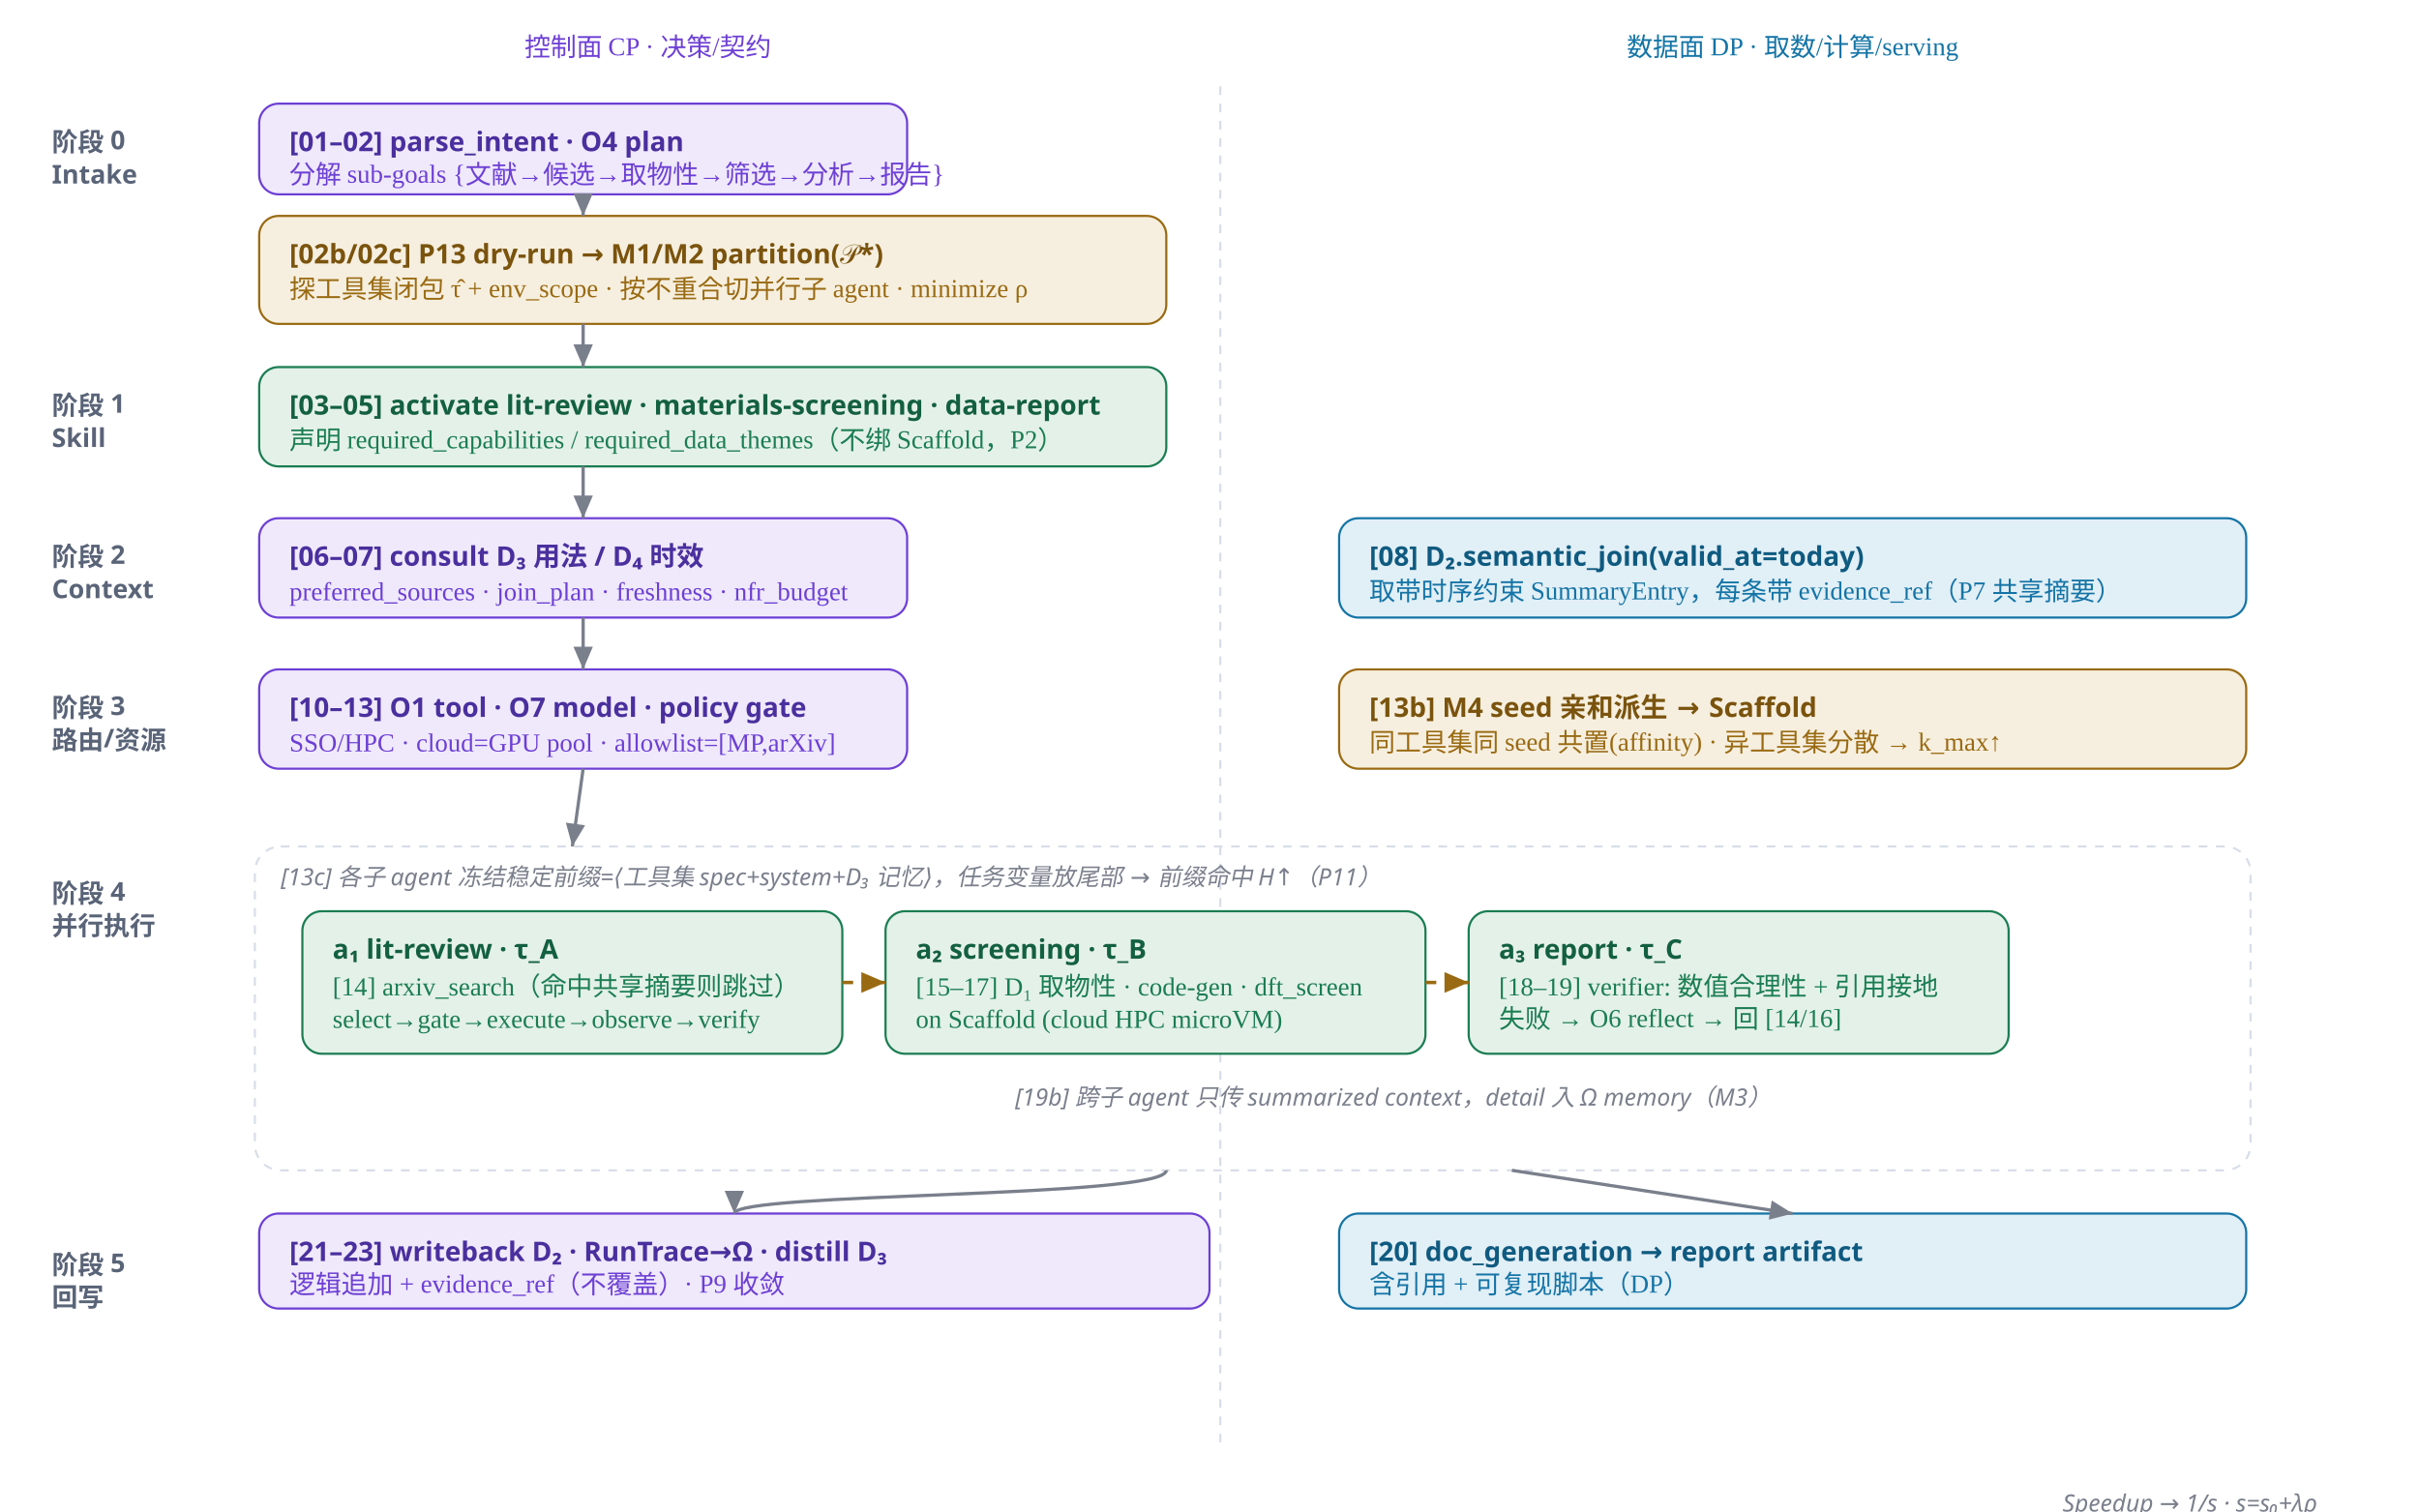
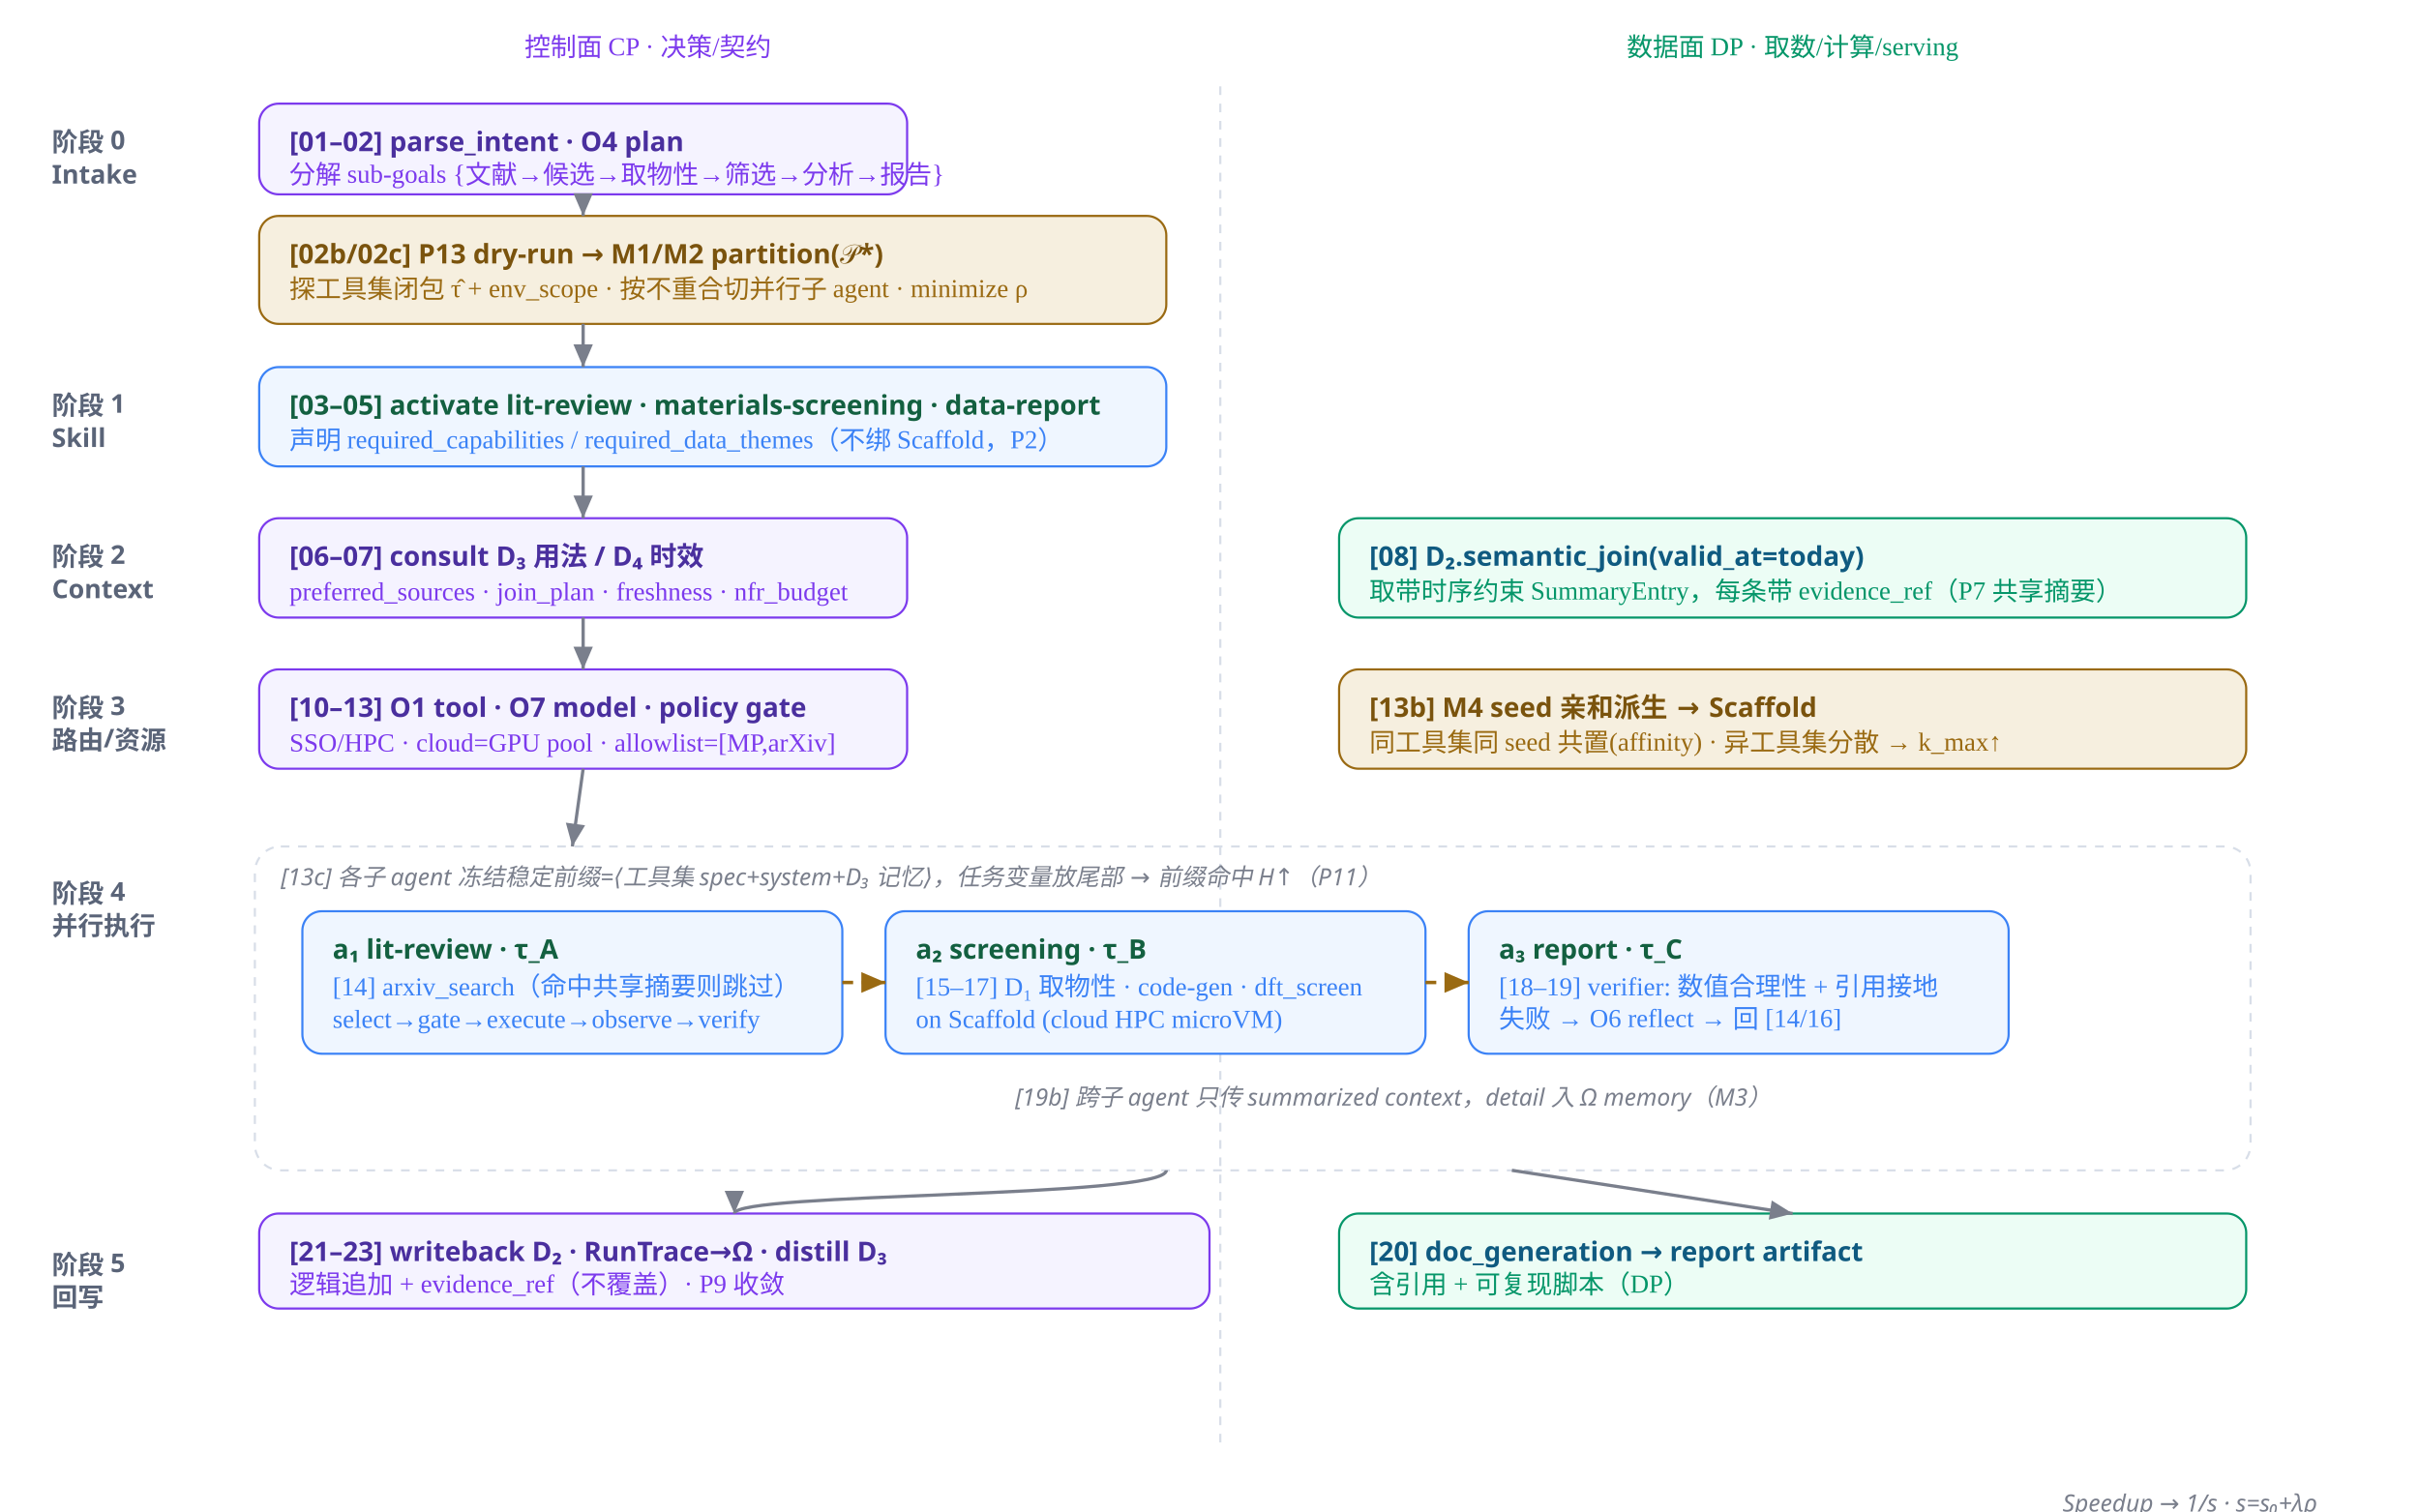
<svg xmlns="http://www.w3.org/2000/svg" viewBox="0 0 1120 700" width="100%" role="img" aria-label="用例 U spec 调用顺序：Intake→Skill激活→Context组装→路由/资源→并行执行→回写，标注 CP/DP 与 P13/M1-M4/P11/M3">
  <defs>
    <marker id="uah" markerWidth="9" markerHeight="9" refX="7" refY="3" orient="auto">
      <path d="M0,0 L7,3 L0,6 Z" fill="#7a7f8c" />
    </marker>
    <marker id="uap" markerWidth="9" markerHeight="9" refX="7" refY="3" orient="auto">
      <path d="M0,0 L7,3 L0,6 Z" fill="#9a6a12" />
    </marker>
  </defs>
  <style>
    .stg{font:600 12px system-ui,sans-serif;fill:#5a6478}
    .bt{font:600 12.5px system-ui,sans-serif}
    .bs{font:500 10.5px var(--mono,monospace)}
    .flow{stroke:#7a7f8c;stroke-width:1.5;fill:none}
    .pflow{stroke:#9a6a12;stroke-width:1.6;fill:none;stroke-dasharray:5 4}
    .lane{fill:none;stroke:#d8dee8;stroke-width:1;stroke-dasharray:4 4}
    .plab{font:600 11px var(--mono,monospace)}
    .note{font:italic 11px system-ui,sans-serif;fill:#7a7f8c}
  </style>
-   <text class="plab" x="300" y="26" fill="#6d3fd4" text-anchor="middle">控制面 CP · 决策/契约</text>
-   <text class="plab" x="830" y="26" fill="#1474a6" text-anchor="middle">数据面 DP · 取数/计算/serving</text>
+   <text class="plab" x="300" y="26" fill="#7C3AED" text-anchor="middle">控制面 CP · 决策/契约</text>
+   <text class="plab" x="830" y="26" fill="#059669" text-anchor="middle">数据面 DP · 取数/计算/serving</text>
  <line class="lane" x1="565" y1="40" x2="565" y2="672" />
  <text class="stg" x="24" y="70">阶段 0</text>
  <text class="stg" x="24" y="70" dy="15" font-weight="400" fill="#9aa2b0">Intake</text>
-   <rect class="box" x="120" y="48" width="300" height="42" rx="9" fill="#efe9fb" stroke="#6d3fd4" />
+   <rect class="box" x="120" y="48" width="300" height="42" rx="9" fill="#F5F3FF" stroke="#7C3AED" />
  <text class="bt" x="134" y="70" fill="#4a2f9e">[01–02] parse_intent · O4 plan</text>
-   <text class="bs" x="134" y="85" fill="#6d3fd4">分解 sub-goals {文献→候选→取物性→筛选→分析→报告}</text>
+   <text class="bs" x="134" y="85" fill="#7C3AED">分解 sub-goals {文献→候选→取物性→筛选→分析→报告}</text>
  <rect class="box" x="120" y="100" width="420" height="50" rx="9" fill="#f6efdf" stroke="#9a6a12" />
  <text class="bt" x="134" y="122" fill="#7a530d">[02b/02c] P13 dry-run → M1/M2 partition(𝒫*)</text>
  <text class="bs" x="134" y="138" fill="#9a6a12">探工具集闭包 τ̂ + env_scope · 按不重合切并行子 agent · minimize ρ</text>
  <text class="stg" x="24" y="192">阶段 1</text>
  <text class="stg" x="24" y="192" dy="15" font-weight="400" fill="#9aa2b0">Skill</text>
-   <rect class="box" x="120" y="170" width="420" height="46" rx="9" fill="#e4f1e8" stroke="#1a7d52" />
+   <rect class="box" x="120" y="170" width="420" height="46" rx="9" fill="#EFF6FF" stroke="#3B82F6" />
  <text class="bt" x="134" y="192" fill="#136040">[03–05] activate lit-review · materials-screening · data-report</text>
-   <text class="bs" x="134" y="208" fill="#1a7d52">声明 required_capabilities / required_data_themes（不绑 Scaffold，P2）</text>
+   <text class="bs" x="134" y="208" fill="#3B82F6">声明 required_capabilities / required_data_themes（不绑 Scaffold，P2）</text>
  <text class="stg" x="24" y="262">阶段 2</text>
  <text class="stg" x="24" y="262" dy="15" font-weight="400" fill="#9aa2b0">Context</text>
-   <rect class="box" x="120" y="240" width="300" height="46" rx="9" fill="#efe9fb" stroke="#6d3fd4" />
+   <rect class="box" x="120" y="240" width="300" height="46" rx="9" fill="#F5F3FF" stroke="#7C3AED" />
  <text class="bt" x="134" y="262" fill="#4a2f9e">[06–07] consult D₃ 用法 / D₄ 时效</text>
-   <text class="bs" x="134" y="278" fill="#6d3fd4">preferred_sources · join_plan · freshness · nfr_budget</text>
-   <rect class="box" x="620" y="240" width="420" height="46" rx="9" fill="#e1eff6" stroke="#1474a6" />
+   <text class="bs" x="134" y="278" fill="#7C3AED">preferred_sources · join_plan · freshness · nfr_budget</text>
+   <rect class="box" x="620" y="240" width="420" height="46" rx="9" fill="#ECFDF5" stroke="#059669" />
  <text class="bt" x="634" y="262" fill="#0f5a80">[08] D₂.semantic_join(valid_at=today)</text>
-   <text class="bs" x="634" y="278" fill="#1474a6">取带时序约束 SummaryEntry，每条带 evidence_ref（P7 共享摘要）</text>
+   <text class="bs" x="634" y="278" fill="#059669">取带时序约束 SummaryEntry，每条带 evidence_ref（P7 共享摘要）</text>
  <text class="stg" x="24" y="332">阶段 3</text>
  <text class="stg" x="24" y="332" dy="15" font-weight="400" fill="#9aa2b0">路由/资源</text>
-   <rect class="box" x="120" y="310" width="300" height="46" rx="9" fill="#efe9fb" stroke="#6d3fd4" />
+   <rect class="box" x="120" y="310" width="300" height="46" rx="9" fill="#F5F3FF" stroke="#7C3AED" />
  <text class="bt" x="134" y="332" fill="#4a2f9e">[10–13] O1 tool · O7 model · policy gate</text>
-   <text class="bs" x="134" y="348" fill="#6d3fd4">SSO/HPC · cloud=GPU pool · allowlist=[MP,arXiv]</text>
+   <text class="bs" x="134" y="348" fill="#7C3AED">SSO/HPC · cloud=GPU pool · allowlist=[MP,arXiv]</text>
  <rect class="box" x="620" y="310" width="420" height="46" rx="9" fill="#f6efdf" stroke="#9a6a12" />
  <text class="bt" x="634" y="332" fill="#7a530d">[13b] M4 seed 亲和派生 → Scaffold</text>
  <text class="bs" x="634" y="348" fill="#9a6a12">同工具集同 seed 共置(affinity) · 异工具集分散 → k_max↑</text>
  <text class="stg" x="24" y="418">阶段 4</text>
  <text class="stg" x="24" y="418" dy="15" font-weight="400" fill="#9aa2b0">并行执行</text>
  <rect x="118" y="392" width="924" height="150" rx="12" fill="none" stroke="#d8dee8" stroke-dasharray="4 4" />
  <text class="note" x="130" y="410" fill="#9a6a12">[13c] 各子 agent 冻结稳定前缀=⟨工具集 spec+system+D₃ 记忆⟩，任务变量放尾部 → 前缀命中 H↑（P11）</text>
-   <rect class="box" x="140" y="422" width="250" height="66" rx="9" fill="#e4f1e8" stroke="#1a7d52" />
+   <rect class="box" x="140" y="422" width="250" height="66" rx="9" fill="#EFF6FF" stroke="#3B82F6" />
  <text class="bt" x="154" y="444" fill="#136040">a₁ lit-review · τ_A</text>
-   <text class="bs" x="154" y="461" fill="#1a7d52">[14] arxiv_search（命中共享摘要则跳过）</text>
-   <text class="bs" x="154" y="476" fill="#1a7d52">select→gate→execute→observe→verify</text>
-   <rect class="box" x="410" y="422" width="250" height="66" rx="9" fill="#e4f1e8" stroke="#1a7d52" />
+   <text class="bs" x="154" y="461" fill="#3B82F6">[14] arxiv_search（命中共享摘要则跳过）</text>
+   <text class="bs" x="154" y="476" fill="#3B82F6">select→gate→execute→observe→verify</text>
+   <rect class="box" x="410" y="422" width="250" height="66" rx="9" fill="#EFF6FF" stroke="#3B82F6" />
  <text class="bt" x="424" y="444" fill="#136040">a₂ screening · τ_B</text>
-   <text class="bs" x="424" y="461" fill="#1a7d52">[15–17] D₁ 取物性 · code-gen · dft_screen</text>
-   <text class="bs" x="424" y="476" fill="#1a7d52">on Scaffold (cloud HPC microVM)</text>
-   <rect class="box" x="680" y="422" width="250" height="66" rx="9" fill="#e4f1e8" stroke="#1a7d52" />
+   <text class="bs" x="424" y="461" fill="#3B82F6">[15–17] D₁ 取物性 · code-gen · dft_screen</text>
+   <text class="bs" x="424" y="476" fill="#3B82F6">on Scaffold (cloud HPC microVM)</text>
+   <rect class="box" x="680" y="422" width="250" height="66" rx="9" fill="#EFF6FF" stroke="#3B82F6" />
  <text class="bt" x="694" y="444" fill="#136040">a₃ report · τ_C</text>
-   <text class="bs" x="694" y="461" fill="#1a7d52">[18–19] verifier: 数值合理性 + 引用接地</text>
-   <text class="bs" x="694" y="476" fill="#1a7d52">失败 → O6 reflect → 回 [14/16]</text>
+   <text class="bs" x="694" y="461" fill="#3B82F6">[18–19] verifier: 数值合理性 + 引用接地</text>
+   <text class="bs" x="694" y="476" fill="#3B82F6">失败 → O6 reflect → 回 [14/16]</text>
  <path class="pflow" d="M390,455 L410,455" marker-end="url(#uap)" />
  <path class="pflow" d="M660,455 L680,455" marker-end="url(#uap)" />
  <text class="note" x="470" y="512" fill="#9a6a12">[19b] 跨子 agent 只传 summarized context，detail 入 Ω memory（M3）</text>
  <text class="stg" x="24" y="590">阶段 5</text>
  <text class="stg" x="24" y="590" dy="15" font-weight="400" fill="#9aa2b0">回写</text>
-   <rect class="box" x="620" y="562" width="420" height="44" rx="9" fill="#e1eff6" stroke="#1474a6" />
+   <rect class="box" x="620" y="562" width="420" height="44" rx="9" fill="#ECFDF5" stroke="#059669" />
  <text class="bt" x="634" y="584" fill="#0f5a80">[20] doc_generation → report artifact</text>
-   <text class="bs" x="634" y="599" fill="#1474a6">含引用 + 可复现脚本（DP）</text>
-   <rect class="box" x="120" y="562" width="440" height="44" rx="9" fill="#efe9fb" stroke="#6d3fd4" />
+   <text class="bs" x="634" y="599" fill="#059669">含引用 + 可复现脚本（DP）</text>
+   <rect class="box" x="120" y="562" width="440" height="44" rx="9" fill="#F5F3FF" stroke="#7C3AED" />
  <text class="bt" x="134" y="584" fill="#4a2f9e">[21–23] writeback D₂ · RunTrace→Ω · distill D₃</text>
-   <text class="bs" x="134" y="599" fill="#6d3fd4">逻辑追加 + evidence_ref（不覆盖）· P9 收敛</text>
+   <text class="bs" x="134" y="599" fill="#7C3AED">逻辑追加 + evidence_ref（不覆盖）· P9 收敛</text>
  <path class="flow" d="M270,90 L270,100" marker-end="url(#uah)" />
  <path class="flow" d="M270,150 L270,170" marker-end="url(#uah)" />
  <path class="flow" d="M270,216 L270,240" marker-end="url(#uah)" />
  <path class="flow" d="M270,286 L270,310" marker-end="url(#uah)" />
  <path class="flow" d="M270,356 L265,392" marker-end="url(#uah)" />
  <path class="flow" d="M540,542 C540,555 340,552 340,562" marker-end="url(#uah)" />
  <path class="flow" d="M700,542 L830,562" marker-end="url(#uah)" />
  <text class="note" x="955" y="700" fill="#9a6a12">Speedup → 1/s · s=s₀+λρ</text>
</svg>
